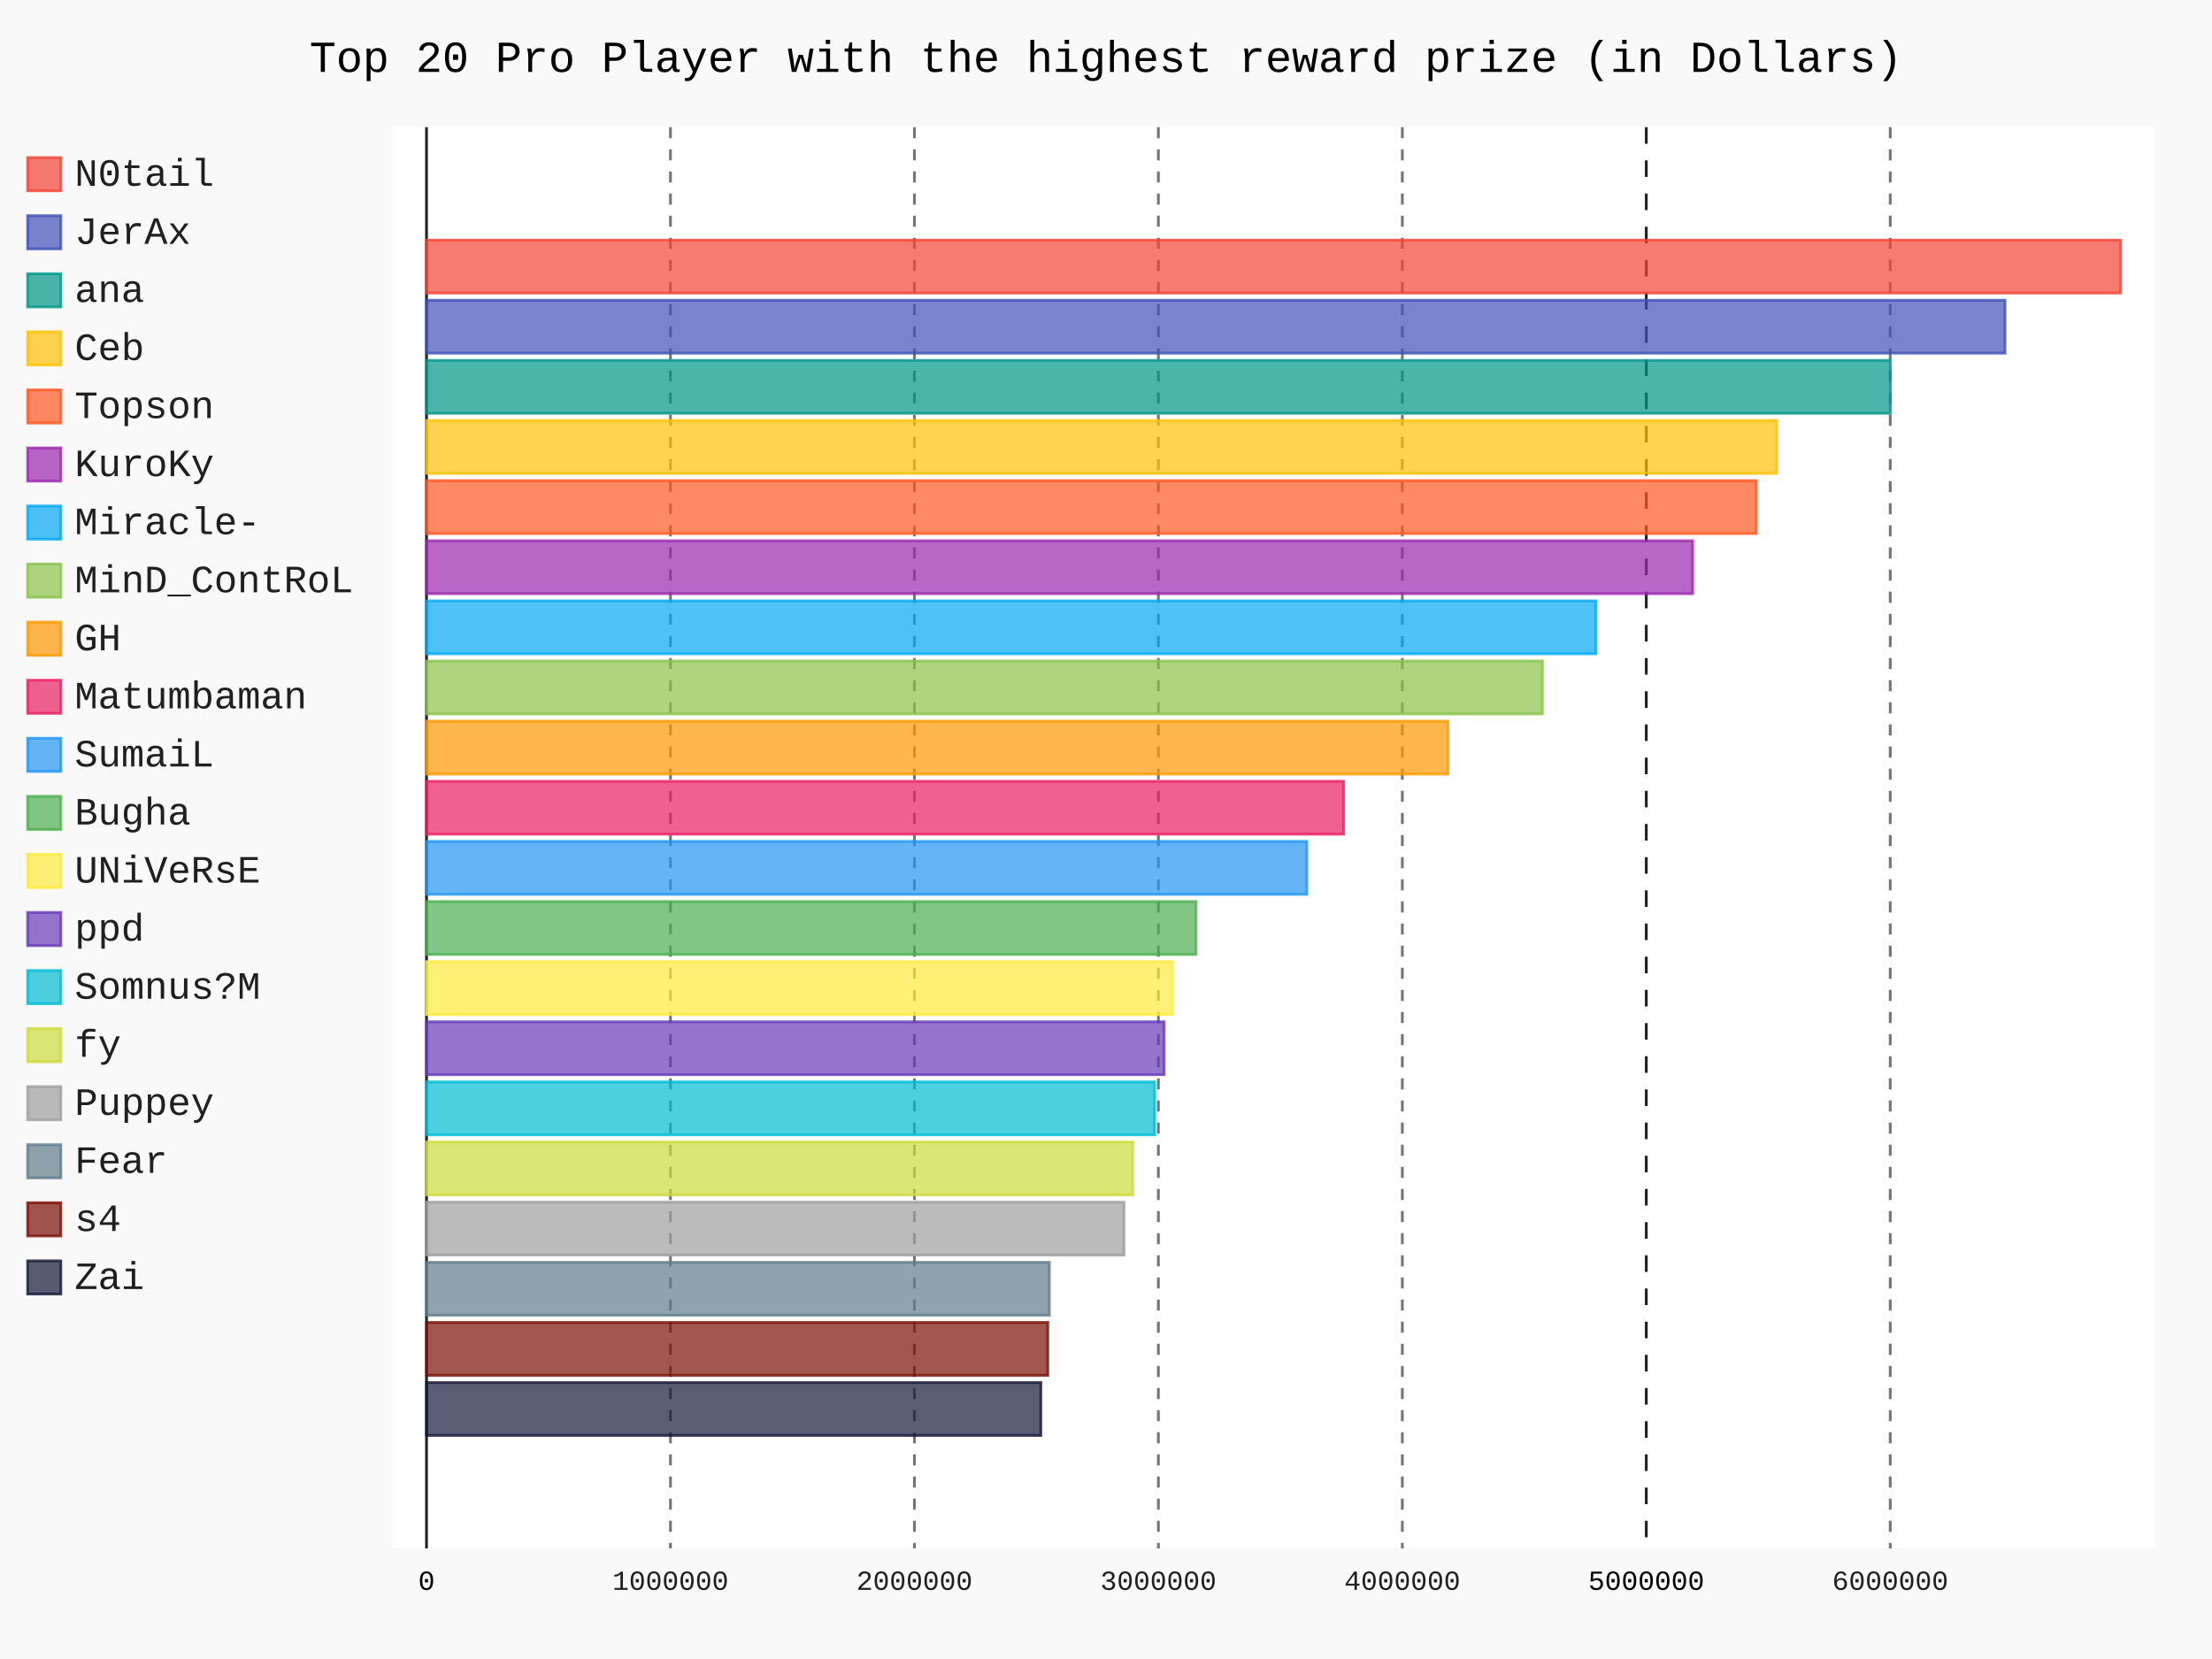
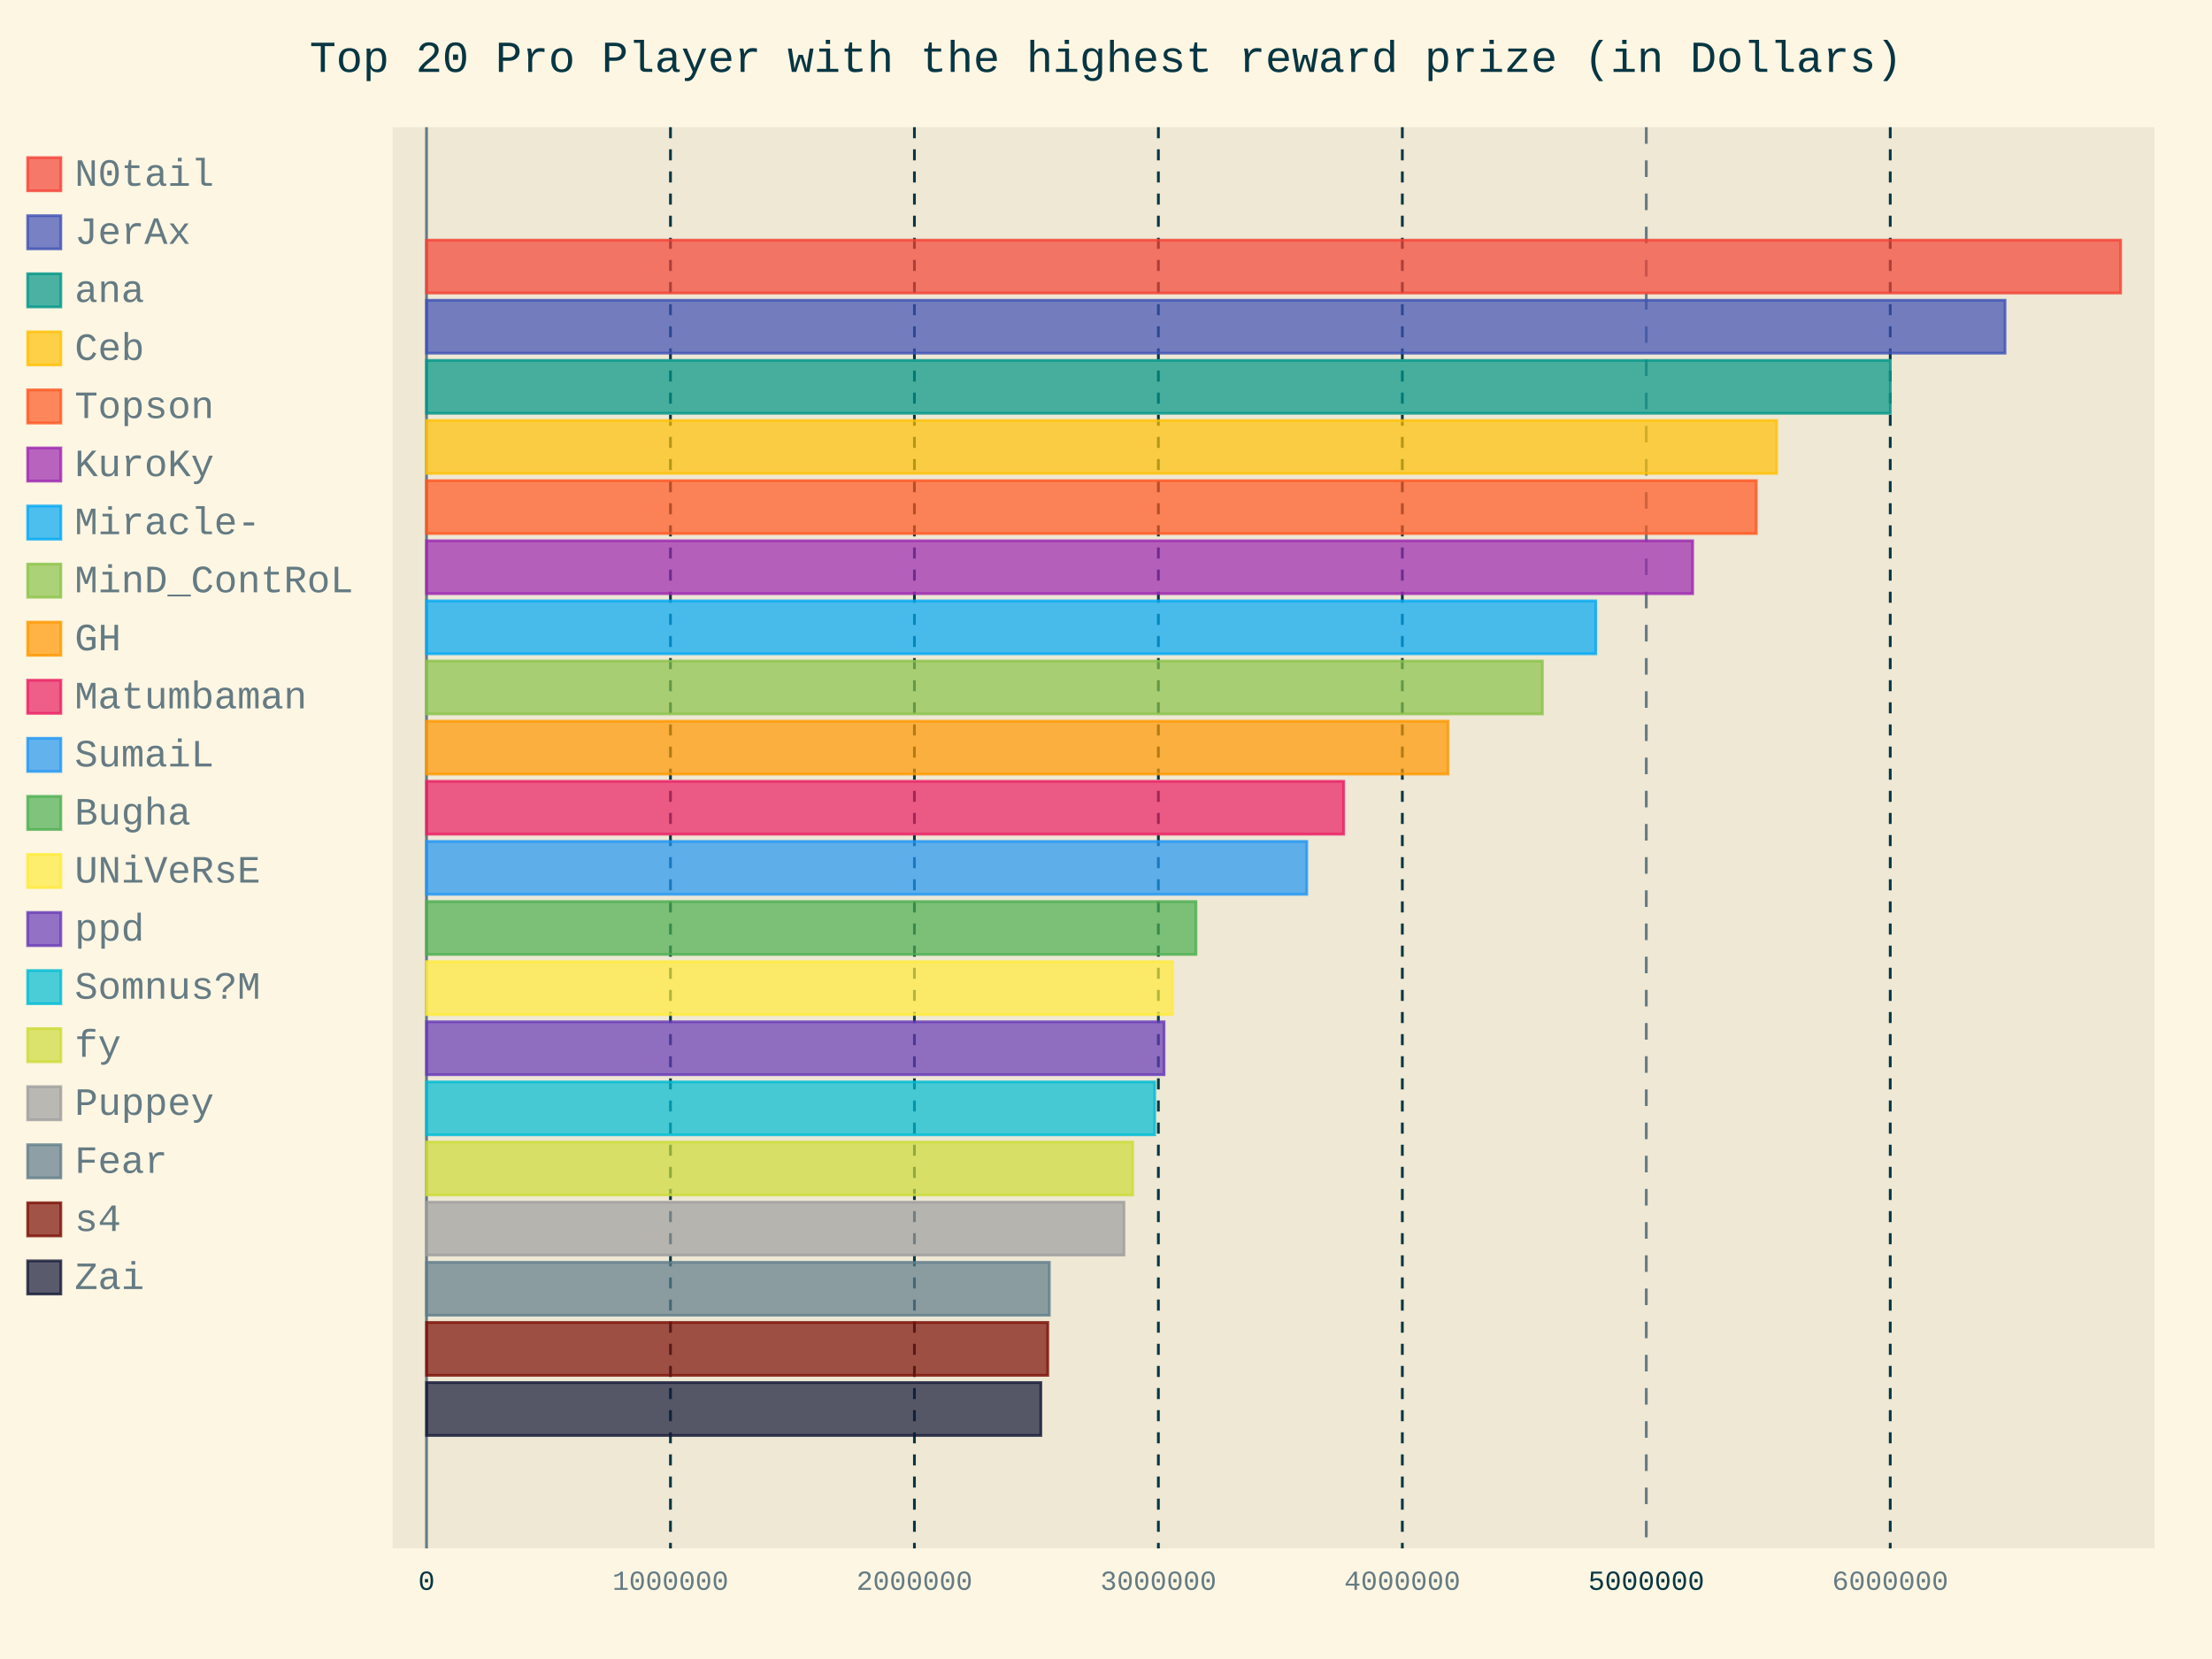
- <svg xmlns="http://www.w3.org/2000/svg" id="chart-30a29c9f-df41-4bf6-84a7-083ee7ec108e" class="pygal-chart" viewBox="0 0 800 600">
+ <svg xmlns="http://www.w3.org/2000/svg" id="chart-c8dd905a-3b43-4038-91e4-31825d1c0eb7" class="pygal-chart" viewBox="0 0 800 600">
  <defs>
-     <style type="text/css">#chart-30a29c9f-df41-4bf6-84a7-083ee7ec108e{-webkit-user-select:none;-webkit-font-smoothing:antialiased;font-family:Consolas,"Liberation Mono",Menlo,Courier,monospace}#chart-30a29c9f-df41-4bf6-84a7-083ee7ec108e .title{font-family:Consolas,"Liberation Mono",Menlo,Courier,monospace;font-size:16px}#chart-30a29c9f-df41-4bf6-84a7-083ee7ec108e .legends .legend text{font-family:Consolas,"Liberation Mono",Menlo,Courier,monospace;font-size:14px}#chart-30a29c9f-df41-4bf6-84a7-083ee7ec108e .axis text{font-family:Consolas,"Liberation Mono",Menlo,Courier,monospace;font-size:10px}#chart-30a29c9f-df41-4bf6-84a7-083ee7ec108e .axis text.major{font-family:Consolas,"Liberation Mono",Menlo,Courier,monospace;font-size:10px}#chart-30a29c9f-df41-4bf6-84a7-083ee7ec108e .text-overlay text.value{font-family:Consolas,"Liberation Mono",Menlo,Courier,monospace;font-size:16px}#chart-30a29c9f-df41-4bf6-84a7-083ee7ec108e .text-overlay text.label{font-family:Consolas,"Liberation Mono",Menlo,Courier,monospace;font-size:10px}#chart-30a29c9f-df41-4bf6-84a7-083ee7ec108e .tooltip{font-family:Consolas,"Liberation Mono",Menlo,Courier,monospace;font-size:14px}#chart-30a29c9f-df41-4bf6-84a7-083ee7ec108e text.no_data{font-family:Consolas,"Liberation Mono",Menlo,Courier,monospace;font-size:64px}
- #chart-30a29c9f-df41-4bf6-84a7-083ee7ec108e{background-color:rgba(249,249,249,1)}#chart-30a29c9f-df41-4bf6-84a7-083ee7ec108e path,#chart-30a29c9f-df41-4bf6-84a7-083ee7ec108e line,#chart-30a29c9f-df41-4bf6-84a7-083ee7ec108e rect,#chart-30a29c9f-df41-4bf6-84a7-083ee7ec108e circle{-webkit-transition:150ms;-moz-transition:150ms;transition:150ms}#chart-30a29c9f-df41-4bf6-84a7-083ee7ec108e .graph &gt; .background{fill:rgba(249,249,249,1)}#chart-30a29c9f-df41-4bf6-84a7-083ee7ec108e .plot &gt; .background{fill:rgba(255,255,255,1)}#chart-30a29c9f-df41-4bf6-84a7-083ee7ec108e .graph{fill:rgba(0,0,0,.87)}#chart-30a29c9f-df41-4bf6-84a7-083ee7ec108e text.no_data{fill:rgba(0,0,0,1)}#chart-30a29c9f-df41-4bf6-84a7-083ee7ec108e .title{fill:rgba(0,0,0,1)}#chart-30a29c9f-df41-4bf6-84a7-083ee7ec108e .legends .legend text{fill:rgba(0,0,0,.87)}#chart-30a29c9f-df41-4bf6-84a7-083ee7ec108e .legends .legend:hover text{fill:rgba(0,0,0,1)}#chart-30a29c9f-df41-4bf6-84a7-083ee7ec108e .axis .line{stroke:rgba(0,0,0,1)}#chart-30a29c9f-df41-4bf6-84a7-083ee7ec108e .axis .guide.line{stroke:rgba(0,0,0,.54)}#chart-30a29c9f-df41-4bf6-84a7-083ee7ec108e .axis .major.line{stroke:rgba(0,0,0,.87)}#chart-30a29c9f-df41-4bf6-84a7-083ee7ec108e .axis text.major{fill:rgba(0,0,0,1)}#chart-30a29c9f-df41-4bf6-84a7-083ee7ec108e .axis.y .guides:hover .guide.line,#chart-30a29c9f-df41-4bf6-84a7-083ee7ec108e .line-graph .axis.x .guides:hover .guide.line,#chart-30a29c9f-df41-4bf6-84a7-083ee7ec108e .stackedline-graph .axis.x .guides:hover .guide.line,#chart-30a29c9f-df41-4bf6-84a7-083ee7ec108e .xy-graph .axis.x .guides:hover .guide.line{stroke:rgba(0,0,0,1)}#chart-30a29c9f-df41-4bf6-84a7-083ee7ec108e .axis .guides:hover text{fill:rgba(0,0,0,1)}#chart-30a29c9f-df41-4bf6-84a7-083ee7ec108e .reactive{fill-opacity:.7;stroke-opacity:.8}#chart-30a29c9f-df41-4bf6-84a7-083ee7ec108e .ci{stroke:rgba(0,0,0,.87)}#chart-30a29c9f-df41-4bf6-84a7-083ee7ec108e .reactive.active,#chart-30a29c9f-df41-4bf6-84a7-083ee7ec108e .active .reactive{fill-opacity:.8;stroke-opacity:.9;stroke-width:4}#chart-30a29c9f-df41-4bf6-84a7-083ee7ec108e .ci .reactive.active{stroke-width:1.5}#chart-30a29c9f-df41-4bf6-84a7-083ee7ec108e .series text{fill:rgba(0,0,0,1)}#chart-30a29c9f-df41-4bf6-84a7-083ee7ec108e .tooltip rect{fill:rgba(255,255,255,1);stroke:rgba(0,0,0,1);-webkit-transition:opacity 150ms;-moz-transition:opacity 150ms;transition:opacity 150ms}#chart-30a29c9f-df41-4bf6-84a7-083ee7ec108e .tooltip .label{fill:rgba(0,0,0,.87)}#chart-30a29c9f-df41-4bf6-84a7-083ee7ec108e .tooltip .label{fill:rgba(0,0,0,.87)}#chart-30a29c9f-df41-4bf6-84a7-083ee7ec108e .tooltip .legend{font-size:.8em;fill:rgba(0,0,0,.54)}#chart-30a29c9f-df41-4bf6-84a7-083ee7ec108e .tooltip .x_label{font-size:.6em;fill:rgba(0,0,0,1)}#chart-30a29c9f-df41-4bf6-84a7-083ee7ec108e .tooltip .xlink{font-size:.5em;text-decoration:underline}#chart-30a29c9f-df41-4bf6-84a7-083ee7ec108e .tooltip .value{font-size:1.5em}#chart-30a29c9f-df41-4bf6-84a7-083ee7ec108e .bound{font-size:.5em}#chart-30a29c9f-df41-4bf6-84a7-083ee7ec108e .max-value{font-size:.75em;fill:rgba(0,0,0,.54)}#chart-30a29c9f-df41-4bf6-84a7-083ee7ec108e .map-element{fill:rgba(255,255,255,1);stroke:rgba(0,0,0,.54) !important}#chart-30a29c9f-df41-4bf6-84a7-083ee7ec108e .map-element .reactive{fill-opacity:inherit;stroke-opacity:inherit}#chart-30a29c9f-df41-4bf6-84a7-083ee7ec108e .color-0,#chart-30a29c9f-df41-4bf6-84a7-083ee7ec108e .color-0 a:visited{stroke:#f44336;fill:#f44336}#chart-30a29c9f-df41-4bf6-84a7-083ee7ec108e .color-1,#chart-30a29c9f-df41-4bf6-84a7-083ee7ec108e .color-1 a:visited{stroke:#3f51b5;fill:#3f51b5}#chart-30a29c9f-df41-4bf6-84a7-083ee7ec108e .color-2,#chart-30a29c9f-df41-4bf6-84a7-083ee7ec108e .color-2 a:visited{stroke:#009688;fill:#009688}#chart-30a29c9f-df41-4bf6-84a7-083ee7ec108e .color-3,#chart-30a29c9f-df41-4bf6-84a7-083ee7ec108e .color-3 a:visited{stroke:#ffc107;fill:#ffc107}#chart-30a29c9f-df41-4bf6-84a7-083ee7ec108e .color-4,#chart-30a29c9f-df41-4bf6-84a7-083ee7ec108e .color-4 a:visited{stroke:#ff5722;fill:#ff5722}#chart-30a29c9f-df41-4bf6-84a7-083ee7ec108e .color-5,#chart-30a29c9f-df41-4bf6-84a7-083ee7ec108e .color-5 a:visited{stroke:#9c27b0;fill:#9c27b0}#chart-30a29c9f-df41-4bf6-84a7-083ee7ec108e .color-6,#chart-30a29c9f-df41-4bf6-84a7-083ee7ec108e .color-6 a:visited{stroke:#03a9f4;fill:#03a9f4}#chart-30a29c9f-df41-4bf6-84a7-083ee7ec108e .color-7,#chart-30a29c9f-df41-4bf6-84a7-083ee7ec108e .color-7 a:visited{stroke:#8bc34a;fill:#8bc34a}#chart-30a29c9f-df41-4bf6-84a7-083ee7ec108e .color-8,#chart-30a29c9f-df41-4bf6-84a7-083ee7ec108e .color-8 a:visited{stroke:#ff9800;fill:#ff9800}#chart-30a29c9f-df41-4bf6-84a7-083ee7ec108e .color-9,#chart-30a29c9f-df41-4bf6-84a7-083ee7ec108e .color-9 a:visited{stroke:#e91e63;fill:#e91e63}#chart-30a29c9f-df41-4bf6-84a7-083ee7ec108e .color-10,#chart-30a29c9f-df41-4bf6-84a7-083ee7ec108e .color-10 a:visited{stroke:#2196f3;fill:#2196f3}#chart-30a29c9f-df41-4bf6-84a7-083ee7ec108e .color-11,#chart-30a29c9f-df41-4bf6-84a7-083ee7ec108e .color-11 a:visited{stroke:#4caf50;fill:#4caf50}#chart-30a29c9f-df41-4bf6-84a7-083ee7ec108e .color-12,#chart-30a29c9f-df41-4bf6-84a7-083ee7ec108e .color-12 a:visited{stroke:#ffeb3b;fill:#ffeb3b}#chart-30a29c9f-df41-4bf6-84a7-083ee7ec108e .color-13,#chart-30a29c9f-df41-4bf6-84a7-083ee7ec108e .color-13 a:visited{stroke:#673ab7;fill:#673ab7}#chart-30a29c9f-df41-4bf6-84a7-083ee7ec108e .color-14,#chart-30a29c9f-df41-4bf6-84a7-083ee7ec108e .color-14 a:visited{stroke:#00bcd4;fill:#00bcd4}#chart-30a29c9f-df41-4bf6-84a7-083ee7ec108e .color-15,#chart-30a29c9f-df41-4bf6-84a7-083ee7ec108e .color-15 a:visited{stroke:#cddc39;fill:#cddc39}#chart-30a29c9f-df41-4bf6-84a7-083ee7ec108e .color-16,#chart-30a29c9f-df41-4bf6-84a7-083ee7ec108e .color-16 a:visited{stroke:#9e9e9e;fill:#9e9e9e}#chart-30a29c9f-df41-4bf6-84a7-083ee7ec108e .color-17,#chart-30a29c9f-df41-4bf6-84a7-083ee7ec108e .color-17 a:visited{stroke:#607d8b;fill:#607d8b}#chart-30a29c9f-df41-4bf6-84a7-083ee7ec108e .color-18,#chart-30a29c9f-df41-4bf6-84a7-083ee7ec108e .color-18 a:visited{stroke:#7b0f07;fill:#7b0f07}#chart-30a29c9f-df41-4bf6-84a7-083ee7ec108e .color-19,#chart-30a29c9f-df41-4bf6-84a7-083ee7ec108e .color-19 a:visited{stroke:#141938;fill:#141938}#chart-30a29c9f-df41-4bf6-84a7-083ee7ec108e .text-overlay .color-0 text{fill:black}#chart-30a29c9f-df41-4bf6-84a7-083ee7ec108e .text-overlay .color-1 text{fill:black}#chart-30a29c9f-df41-4bf6-84a7-083ee7ec108e .text-overlay .color-2 text{fill:black}#chart-30a29c9f-df41-4bf6-84a7-083ee7ec108e .text-overlay .color-3 text{fill:black}#chart-30a29c9f-df41-4bf6-84a7-083ee7ec108e .text-overlay .color-4 text{fill:black}#chart-30a29c9f-df41-4bf6-84a7-083ee7ec108e .text-overlay .color-5 text{fill:black}#chart-30a29c9f-df41-4bf6-84a7-083ee7ec108e .text-overlay .color-6 text{fill:black}#chart-30a29c9f-df41-4bf6-84a7-083ee7ec108e .text-overlay .color-7 text{fill:black}#chart-30a29c9f-df41-4bf6-84a7-083ee7ec108e .text-overlay .color-8 text{fill:black}#chart-30a29c9f-df41-4bf6-84a7-083ee7ec108e .text-overlay .color-9 text{fill:black}#chart-30a29c9f-df41-4bf6-84a7-083ee7ec108e .text-overlay .color-10 text{fill:black}#chart-30a29c9f-df41-4bf6-84a7-083ee7ec108e .text-overlay .color-11 text{fill:black}#chart-30a29c9f-df41-4bf6-84a7-083ee7ec108e .text-overlay .color-12 text{fill:black}#chart-30a29c9f-df41-4bf6-84a7-083ee7ec108e .text-overlay .color-13 text{fill:black}#chart-30a29c9f-df41-4bf6-84a7-083ee7ec108e .text-overlay .color-14 text{fill:black}#chart-30a29c9f-df41-4bf6-84a7-083ee7ec108e .text-overlay .color-15 text{fill:black}#chart-30a29c9f-df41-4bf6-84a7-083ee7ec108e .text-overlay .color-16 text{fill:black}#chart-30a29c9f-df41-4bf6-84a7-083ee7ec108e .text-overlay .color-17 text{fill:black}#chart-30a29c9f-df41-4bf6-84a7-083ee7ec108e .text-overlay .color-18 text{fill:black}#chart-30a29c9f-df41-4bf6-84a7-083ee7ec108e .text-overlay .color-19 text{fill:white}
- #chart-30a29c9f-df41-4bf6-84a7-083ee7ec108e text.no_data{text-anchor:middle}#chart-30a29c9f-df41-4bf6-84a7-083ee7ec108e .guide.line{fill:none}#chart-30a29c9f-df41-4bf6-84a7-083ee7ec108e .centered{text-anchor:middle}#chart-30a29c9f-df41-4bf6-84a7-083ee7ec108e .title{text-anchor:middle}#chart-30a29c9f-df41-4bf6-84a7-083ee7ec108e .legends .legend text{fill-opacity:1}#chart-30a29c9f-df41-4bf6-84a7-083ee7ec108e .axis.x text{text-anchor:middle}#chart-30a29c9f-df41-4bf6-84a7-083ee7ec108e .axis.x:not(.web) text[transform]{text-anchor:start}#chart-30a29c9f-df41-4bf6-84a7-083ee7ec108e .axis.x:not(.web) text[transform].backwards{text-anchor:end}#chart-30a29c9f-df41-4bf6-84a7-083ee7ec108e .axis.y text{text-anchor:end}#chart-30a29c9f-df41-4bf6-84a7-083ee7ec108e .axis.y text[transform].backwards{text-anchor:start}#chart-30a29c9f-df41-4bf6-84a7-083ee7ec108e .axis.y2 text{text-anchor:start}#chart-30a29c9f-df41-4bf6-84a7-083ee7ec108e .axis.y2 text[transform].backwards{text-anchor:end}#chart-30a29c9f-df41-4bf6-84a7-083ee7ec108e .axis .guide.line{stroke-dasharray:4,4}#chart-30a29c9f-df41-4bf6-84a7-083ee7ec108e .axis .major.guide.line{stroke-dasharray:6,6}#chart-30a29c9f-df41-4bf6-84a7-083ee7ec108e .horizontal .axis.y .guide.line,#chart-30a29c9f-df41-4bf6-84a7-083ee7ec108e .horizontal .axis.y2 .guide.line,#chart-30a29c9f-df41-4bf6-84a7-083ee7ec108e .vertical .axis.x .guide.line{opacity:0}#chart-30a29c9f-df41-4bf6-84a7-083ee7ec108e .horizontal .axis.always_show .guide.line,#chart-30a29c9f-df41-4bf6-84a7-083ee7ec108e .vertical .axis.always_show .guide.line{opacity:1 !important}#chart-30a29c9f-df41-4bf6-84a7-083ee7ec108e .axis.y .guides:hover .guide.line,#chart-30a29c9f-df41-4bf6-84a7-083ee7ec108e .axis.y2 .guides:hover .guide.line,#chart-30a29c9f-df41-4bf6-84a7-083ee7ec108e .axis.x .guides:hover .guide.line{opacity:1}#chart-30a29c9f-df41-4bf6-84a7-083ee7ec108e .axis .guides:hover text{opacity:1}#chart-30a29c9f-df41-4bf6-84a7-083ee7ec108e .nofill{fill:none}#chart-30a29c9f-df41-4bf6-84a7-083ee7ec108e .subtle-fill{fill-opacity:.2}#chart-30a29c9f-df41-4bf6-84a7-083ee7ec108e .dot{stroke-width:1px;fill-opacity:1}#chart-30a29c9f-df41-4bf6-84a7-083ee7ec108e .dot.active{stroke-width:5px}#chart-30a29c9f-df41-4bf6-84a7-083ee7ec108e .dot.negative{fill:transparent}#chart-30a29c9f-df41-4bf6-84a7-083ee7ec108e text,#chart-30a29c9f-df41-4bf6-84a7-083ee7ec108e tspan{stroke:none !important}#chart-30a29c9f-df41-4bf6-84a7-083ee7ec108e .series text.active{opacity:1}#chart-30a29c9f-df41-4bf6-84a7-083ee7ec108e .tooltip rect{fill-opacity:.95;stroke-width:.5}#chart-30a29c9f-df41-4bf6-84a7-083ee7ec108e .tooltip text{fill-opacity:1}#chart-30a29c9f-df41-4bf6-84a7-083ee7ec108e .showable{visibility:hidden}#chart-30a29c9f-df41-4bf6-84a7-083ee7ec108e .showable.shown{visibility:visible}#chart-30a29c9f-df41-4bf6-84a7-083ee7ec108e .gauge-background{fill:rgba(229,229,229,1);stroke:none}#chart-30a29c9f-df41-4bf6-84a7-083ee7ec108e .bg-lines{stroke:rgba(249,249,249,1);stroke-width:2px}</style>
+     <style type="text/css">#chart-c8dd905a-3b43-4038-91e4-31825d1c0eb7{-webkit-user-select:none;-webkit-font-smoothing:antialiased;font-family:Consolas,"Liberation Mono",Menlo,Courier,monospace}#chart-c8dd905a-3b43-4038-91e4-31825d1c0eb7 .title{font-family:Consolas,"Liberation Mono",Menlo,Courier,monospace;font-size:16px}#chart-c8dd905a-3b43-4038-91e4-31825d1c0eb7 .legends .legend text{font-family:Consolas,"Liberation Mono",Menlo,Courier,monospace;font-size:14px}#chart-c8dd905a-3b43-4038-91e4-31825d1c0eb7 .axis text{font-family:Consolas,"Liberation Mono",Menlo,Courier,monospace;font-size:10px}#chart-c8dd905a-3b43-4038-91e4-31825d1c0eb7 .axis text.major{font-family:Consolas,"Liberation Mono",Menlo,Courier,monospace;font-size:10px}#chart-c8dd905a-3b43-4038-91e4-31825d1c0eb7 .text-overlay text.value{font-family:Consolas,"Liberation Mono",Menlo,Courier,monospace;font-size:16px}#chart-c8dd905a-3b43-4038-91e4-31825d1c0eb7 .text-overlay text.label{font-family:Consolas,"Liberation Mono",Menlo,Courier,monospace;font-size:10px}#chart-c8dd905a-3b43-4038-91e4-31825d1c0eb7 .tooltip{font-family:Consolas,"Liberation Mono",Menlo,Courier,monospace;font-size:14px}#chart-c8dd905a-3b43-4038-91e4-31825d1c0eb7 text.no_data{font-family:Consolas,"Liberation Mono",Menlo,Courier,monospace;font-size:64px}
+ #chart-c8dd905a-3b43-4038-91e4-31825d1c0eb7{background-color:#fdf6e3}#chart-c8dd905a-3b43-4038-91e4-31825d1c0eb7 path,#chart-c8dd905a-3b43-4038-91e4-31825d1c0eb7 line,#chart-c8dd905a-3b43-4038-91e4-31825d1c0eb7 rect,#chart-c8dd905a-3b43-4038-91e4-31825d1c0eb7 circle{-webkit-transition:150ms;-moz-transition:150ms;transition:150ms}#chart-c8dd905a-3b43-4038-91e4-31825d1c0eb7 .graph &gt; .background{fill:#fdf6e3}#chart-c8dd905a-3b43-4038-91e4-31825d1c0eb7 .plot &gt; .background{fill:#eee8d5}#chart-c8dd905a-3b43-4038-91e4-31825d1c0eb7 .graph{fill:#657b83}#chart-c8dd905a-3b43-4038-91e4-31825d1c0eb7 text.no_data{fill:#073642}#chart-c8dd905a-3b43-4038-91e4-31825d1c0eb7 .title{fill:#073642}#chart-c8dd905a-3b43-4038-91e4-31825d1c0eb7 .legends .legend text{fill:#657b83}#chart-c8dd905a-3b43-4038-91e4-31825d1c0eb7 .legends .legend:hover text{fill:#073642}#chart-c8dd905a-3b43-4038-91e4-31825d1c0eb7 .axis .line{stroke:#073642}#chart-c8dd905a-3b43-4038-91e4-31825d1c0eb7 .axis .guide.line{stroke:#073642}#chart-c8dd905a-3b43-4038-91e4-31825d1c0eb7 .axis .major.line{stroke:#657b83}#chart-c8dd905a-3b43-4038-91e4-31825d1c0eb7 .axis text.major{fill:#073642}#chart-c8dd905a-3b43-4038-91e4-31825d1c0eb7 .axis.y .guides:hover .guide.line,#chart-c8dd905a-3b43-4038-91e4-31825d1c0eb7 .line-graph .axis.x .guides:hover .guide.line,#chart-c8dd905a-3b43-4038-91e4-31825d1c0eb7 .stackedline-graph .axis.x .guides:hover .guide.line,#chart-c8dd905a-3b43-4038-91e4-31825d1c0eb7 .xy-graph .axis.x .guides:hover .guide.line{stroke:#073642}#chart-c8dd905a-3b43-4038-91e4-31825d1c0eb7 .axis .guides:hover text{fill:#073642}#chart-c8dd905a-3b43-4038-91e4-31825d1c0eb7 .reactive{fill-opacity:.7;stroke-opacity:.8}#chart-c8dd905a-3b43-4038-91e4-31825d1c0eb7 .ci{stroke:#657b83}#chart-c8dd905a-3b43-4038-91e4-31825d1c0eb7 .reactive.active,#chart-c8dd905a-3b43-4038-91e4-31825d1c0eb7 .active .reactive{fill-opacity:.8;stroke-opacity:.9;stroke-width:4}#chart-c8dd905a-3b43-4038-91e4-31825d1c0eb7 .ci .reactive.active{stroke-width:1.5}#chart-c8dd905a-3b43-4038-91e4-31825d1c0eb7 .series text{fill:#073642}#chart-c8dd905a-3b43-4038-91e4-31825d1c0eb7 .tooltip rect{fill:#eee8d5;stroke:#073642;-webkit-transition:opacity 150ms;-moz-transition:opacity 150ms;transition:opacity 150ms}#chart-c8dd905a-3b43-4038-91e4-31825d1c0eb7 .tooltip .label{fill:#657b83}#chart-c8dd905a-3b43-4038-91e4-31825d1c0eb7 .tooltip .label{fill:#657b83}#chart-c8dd905a-3b43-4038-91e4-31825d1c0eb7 .tooltip .legend{font-size:.8em;fill:#073642}#chart-c8dd905a-3b43-4038-91e4-31825d1c0eb7 .tooltip .x_label{font-size:.6em;fill:#073642}#chart-c8dd905a-3b43-4038-91e4-31825d1c0eb7 .tooltip .xlink{font-size:.5em;text-decoration:underline}#chart-c8dd905a-3b43-4038-91e4-31825d1c0eb7 .tooltip .value{font-size:1.5em}#chart-c8dd905a-3b43-4038-91e4-31825d1c0eb7 .bound{font-size:.5em}#chart-c8dd905a-3b43-4038-91e4-31825d1c0eb7 .max-value{font-size:.75em;fill:#073642}#chart-c8dd905a-3b43-4038-91e4-31825d1c0eb7 .map-element{fill:#eee8d5;stroke:#073642 !important}#chart-c8dd905a-3b43-4038-91e4-31825d1c0eb7 .map-element .reactive{fill-opacity:inherit;stroke-opacity:inherit}#chart-c8dd905a-3b43-4038-91e4-31825d1c0eb7 .color-0,#chart-c8dd905a-3b43-4038-91e4-31825d1c0eb7 .color-0 a:visited{stroke:#f44336;fill:#f44336}#chart-c8dd905a-3b43-4038-91e4-31825d1c0eb7 .color-1,#chart-c8dd905a-3b43-4038-91e4-31825d1c0eb7 .color-1 a:visited{stroke:#3f51b5;fill:#3f51b5}#chart-c8dd905a-3b43-4038-91e4-31825d1c0eb7 .color-2,#chart-c8dd905a-3b43-4038-91e4-31825d1c0eb7 .color-2 a:visited{stroke:#009688;fill:#009688}#chart-c8dd905a-3b43-4038-91e4-31825d1c0eb7 .color-3,#chart-c8dd905a-3b43-4038-91e4-31825d1c0eb7 .color-3 a:visited{stroke:#ffc107;fill:#ffc107}#chart-c8dd905a-3b43-4038-91e4-31825d1c0eb7 .color-4,#chart-c8dd905a-3b43-4038-91e4-31825d1c0eb7 .color-4 a:visited{stroke:#ff5722;fill:#ff5722}#chart-c8dd905a-3b43-4038-91e4-31825d1c0eb7 .color-5,#chart-c8dd905a-3b43-4038-91e4-31825d1c0eb7 .color-5 a:visited{stroke:#9c27b0;fill:#9c27b0}#chart-c8dd905a-3b43-4038-91e4-31825d1c0eb7 .color-6,#chart-c8dd905a-3b43-4038-91e4-31825d1c0eb7 .color-6 a:visited{stroke:#03a9f4;fill:#03a9f4}#chart-c8dd905a-3b43-4038-91e4-31825d1c0eb7 .color-7,#chart-c8dd905a-3b43-4038-91e4-31825d1c0eb7 .color-7 a:visited{stroke:#8bc34a;fill:#8bc34a}#chart-c8dd905a-3b43-4038-91e4-31825d1c0eb7 .color-8,#chart-c8dd905a-3b43-4038-91e4-31825d1c0eb7 .color-8 a:visited{stroke:#ff9800;fill:#ff9800}#chart-c8dd905a-3b43-4038-91e4-31825d1c0eb7 .color-9,#chart-c8dd905a-3b43-4038-91e4-31825d1c0eb7 .color-9 a:visited{stroke:#e91e63;fill:#e91e63}#chart-c8dd905a-3b43-4038-91e4-31825d1c0eb7 .color-10,#chart-c8dd905a-3b43-4038-91e4-31825d1c0eb7 .color-10 a:visited{stroke:#2196f3;fill:#2196f3}#chart-c8dd905a-3b43-4038-91e4-31825d1c0eb7 .color-11,#chart-c8dd905a-3b43-4038-91e4-31825d1c0eb7 .color-11 a:visited{stroke:#4caf50;fill:#4caf50}#chart-c8dd905a-3b43-4038-91e4-31825d1c0eb7 .color-12,#chart-c8dd905a-3b43-4038-91e4-31825d1c0eb7 .color-12 a:visited{stroke:#ffeb3b;fill:#ffeb3b}#chart-c8dd905a-3b43-4038-91e4-31825d1c0eb7 .color-13,#chart-c8dd905a-3b43-4038-91e4-31825d1c0eb7 .color-13 a:visited{stroke:#673ab7;fill:#673ab7}#chart-c8dd905a-3b43-4038-91e4-31825d1c0eb7 .color-14,#chart-c8dd905a-3b43-4038-91e4-31825d1c0eb7 .color-14 a:visited{stroke:#00bcd4;fill:#00bcd4}#chart-c8dd905a-3b43-4038-91e4-31825d1c0eb7 .color-15,#chart-c8dd905a-3b43-4038-91e4-31825d1c0eb7 .color-15 a:visited{stroke:#cddc39;fill:#cddc39}#chart-c8dd905a-3b43-4038-91e4-31825d1c0eb7 .color-16,#chart-c8dd905a-3b43-4038-91e4-31825d1c0eb7 .color-16 a:visited{stroke:#9e9e9e;fill:#9e9e9e}#chart-c8dd905a-3b43-4038-91e4-31825d1c0eb7 .color-17,#chart-c8dd905a-3b43-4038-91e4-31825d1c0eb7 .color-17 a:visited{stroke:#607d8b;fill:#607d8b}#chart-c8dd905a-3b43-4038-91e4-31825d1c0eb7 .color-18,#chart-c8dd905a-3b43-4038-91e4-31825d1c0eb7 .color-18 a:visited{stroke:#7b0f07;fill:#7b0f07}#chart-c8dd905a-3b43-4038-91e4-31825d1c0eb7 .color-19,#chart-c8dd905a-3b43-4038-91e4-31825d1c0eb7 .color-19 a:visited{stroke:#141938;fill:#141938}#chart-c8dd905a-3b43-4038-91e4-31825d1c0eb7 .text-overlay .color-0 text{fill:black}#chart-c8dd905a-3b43-4038-91e4-31825d1c0eb7 .text-overlay .color-1 text{fill:black}#chart-c8dd905a-3b43-4038-91e4-31825d1c0eb7 .text-overlay .color-2 text{fill:black}#chart-c8dd905a-3b43-4038-91e4-31825d1c0eb7 .text-overlay .color-3 text{fill:black}#chart-c8dd905a-3b43-4038-91e4-31825d1c0eb7 .text-overlay .color-4 text{fill:black}#chart-c8dd905a-3b43-4038-91e4-31825d1c0eb7 .text-overlay .color-5 text{fill:black}#chart-c8dd905a-3b43-4038-91e4-31825d1c0eb7 .text-overlay .color-6 text{fill:black}#chart-c8dd905a-3b43-4038-91e4-31825d1c0eb7 .text-overlay .color-7 text{fill:black}#chart-c8dd905a-3b43-4038-91e4-31825d1c0eb7 .text-overlay .color-8 text{fill:black}#chart-c8dd905a-3b43-4038-91e4-31825d1c0eb7 .text-overlay .color-9 text{fill:black}#chart-c8dd905a-3b43-4038-91e4-31825d1c0eb7 .text-overlay .color-10 text{fill:black}#chart-c8dd905a-3b43-4038-91e4-31825d1c0eb7 .text-overlay .color-11 text{fill:black}#chart-c8dd905a-3b43-4038-91e4-31825d1c0eb7 .text-overlay .color-12 text{fill:black}#chart-c8dd905a-3b43-4038-91e4-31825d1c0eb7 .text-overlay .color-13 text{fill:black}#chart-c8dd905a-3b43-4038-91e4-31825d1c0eb7 .text-overlay .color-14 text{fill:black}#chart-c8dd905a-3b43-4038-91e4-31825d1c0eb7 .text-overlay .color-15 text{fill:black}#chart-c8dd905a-3b43-4038-91e4-31825d1c0eb7 .text-overlay .color-16 text{fill:black}#chart-c8dd905a-3b43-4038-91e4-31825d1c0eb7 .text-overlay .color-17 text{fill:black}#chart-c8dd905a-3b43-4038-91e4-31825d1c0eb7 .text-overlay .color-18 text{fill:black}#chart-c8dd905a-3b43-4038-91e4-31825d1c0eb7 .text-overlay .color-19 text{fill:white}
+ #chart-c8dd905a-3b43-4038-91e4-31825d1c0eb7 text.no_data{text-anchor:middle}#chart-c8dd905a-3b43-4038-91e4-31825d1c0eb7 .guide.line{fill:none}#chart-c8dd905a-3b43-4038-91e4-31825d1c0eb7 .centered{text-anchor:middle}#chart-c8dd905a-3b43-4038-91e4-31825d1c0eb7 .title{text-anchor:middle}#chart-c8dd905a-3b43-4038-91e4-31825d1c0eb7 .legends .legend text{fill-opacity:1}#chart-c8dd905a-3b43-4038-91e4-31825d1c0eb7 .axis.x text{text-anchor:middle}#chart-c8dd905a-3b43-4038-91e4-31825d1c0eb7 .axis.x:not(.web) text[transform]{text-anchor:start}#chart-c8dd905a-3b43-4038-91e4-31825d1c0eb7 .axis.x:not(.web) text[transform].backwards{text-anchor:end}#chart-c8dd905a-3b43-4038-91e4-31825d1c0eb7 .axis.y text{text-anchor:end}#chart-c8dd905a-3b43-4038-91e4-31825d1c0eb7 .axis.y text[transform].backwards{text-anchor:start}#chart-c8dd905a-3b43-4038-91e4-31825d1c0eb7 .axis.y2 text{text-anchor:start}#chart-c8dd905a-3b43-4038-91e4-31825d1c0eb7 .axis.y2 text[transform].backwards{text-anchor:end}#chart-c8dd905a-3b43-4038-91e4-31825d1c0eb7 .axis .guide.line{stroke-dasharray:4,4}#chart-c8dd905a-3b43-4038-91e4-31825d1c0eb7 .axis .major.guide.line{stroke-dasharray:6,6}#chart-c8dd905a-3b43-4038-91e4-31825d1c0eb7 .horizontal .axis.y .guide.line,#chart-c8dd905a-3b43-4038-91e4-31825d1c0eb7 .horizontal .axis.y2 .guide.line,#chart-c8dd905a-3b43-4038-91e4-31825d1c0eb7 .vertical .axis.x .guide.line{opacity:0}#chart-c8dd905a-3b43-4038-91e4-31825d1c0eb7 .horizontal .axis.always_show .guide.line,#chart-c8dd905a-3b43-4038-91e4-31825d1c0eb7 .vertical .axis.always_show .guide.line{opacity:1 !important}#chart-c8dd905a-3b43-4038-91e4-31825d1c0eb7 .axis.y .guides:hover .guide.line,#chart-c8dd905a-3b43-4038-91e4-31825d1c0eb7 .axis.y2 .guides:hover .guide.line,#chart-c8dd905a-3b43-4038-91e4-31825d1c0eb7 .axis.x .guides:hover .guide.line{opacity:1}#chart-c8dd905a-3b43-4038-91e4-31825d1c0eb7 .axis .guides:hover text{opacity:1}#chart-c8dd905a-3b43-4038-91e4-31825d1c0eb7 .nofill{fill:none}#chart-c8dd905a-3b43-4038-91e4-31825d1c0eb7 .subtle-fill{fill-opacity:.2}#chart-c8dd905a-3b43-4038-91e4-31825d1c0eb7 .dot{stroke-width:1px;fill-opacity:1}#chart-c8dd905a-3b43-4038-91e4-31825d1c0eb7 .dot.active{stroke-width:5px}#chart-c8dd905a-3b43-4038-91e4-31825d1c0eb7 .dot.negative{fill:transparent}#chart-c8dd905a-3b43-4038-91e4-31825d1c0eb7 text,#chart-c8dd905a-3b43-4038-91e4-31825d1c0eb7 tspan{stroke:none !important}#chart-c8dd905a-3b43-4038-91e4-31825d1c0eb7 .series text.active{opacity:1}#chart-c8dd905a-3b43-4038-91e4-31825d1c0eb7 .tooltip rect{fill-opacity:.95;stroke-width:.5}#chart-c8dd905a-3b43-4038-91e4-31825d1c0eb7 .tooltip text{fill-opacity:1}#chart-c8dd905a-3b43-4038-91e4-31825d1c0eb7 .showable{visibility:hidden}#chart-c8dd905a-3b43-4038-91e4-31825d1c0eb7 .showable.shown{visibility:visible}#chart-c8dd905a-3b43-4038-91e4-31825d1c0eb7 .gauge-background{fill:rgba(229,229,229,1);stroke:none}#chart-c8dd905a-3b43-4038-91e4-31825d1c0eb7 .bg-lines{stroke:#fdf6e3;stroke-width:2px}</style>
  </defs>
  <g class="graph horizontalbar-graph horizontal">
    <rect x="0" y="0" width="800" height="600" class="background" />
    <g transform="translate(142, 46)" class="plot">
      <rect x="0" y="0" width="637.2" height="514" class="background" />
      <g class="axis x always_show">
        <g class="guides">
          <path d="M12.254 0 v514" class="axis major line" />
          <text x="12.254" y="529.0" class="major">0</text>
        </g>
        <g class="guides">
          <path d="M100.483 0 v514" class="guide line" />
          <text x="100.483" y="529.0" class="">1000000</text>
        </g>
        <g class="guides">
          <path d="M188.712 0 v514" class="guide line" />
          <text x="188.712" y="529.0" class="">2000000</text>
        </g>
        <g class="guides">
          <path d="M276.942 0 v514" class="guide line" />
          <text x="276.942" y="529.0" class="">3000000</text>
        </g>
        <g class="guides">
          <path d="M365.171 0 v514" class="guide line" />
          <text x="365.171" y="529.0" class="">4000000</text>
        </g>
        <g class="guides">
          <path d="M453.4 0 v514" class="major guide line" />
          <text x="453.4" y="529.0" class="major">5000000</text>
        </g>
        <g class="guides">
          <path d="M541.629 0 v514" class="guide line" />
          <text x="541.629" y="529.0" class="">6000000</text>
        </g>
      </g>
      <g class="series serie-19 color-19">
        <g class="bars">
          <g class="bar">
            <rect x="12.254" y="454.02" rx="0" ry="0" width="222.181" height="19.137" class="rect reactive tooltip-trigger" />
          </g>
        </g>
      </g>
      <g class="series serie-18 color-18">
        <g class="bars">
          <g class="bar">
            <rect x="12.254" y="432.274" rx="0" ry="0" width="224.692" height="19.137" class="rect reactive tooltip-trigger" />
          </g>
        </g>
      </g>
      <g class="series serie-17 color-17">
        <g class="bars">
          <g class="bar">
            <rect x="12.254" y="410.528" rx="0" ry="0" width="225.25" height="19.137" class="rect reactive tooltip-trigger" />
          </g>
        </g>
      </g>
      <g class="series serie-16 color-16">
        <g class="bars">
          <g class="bar">
            <rect x="12.254" y="388.782" rx="0" ry="0" width="252.254" height="19.137" class="rect reactive tooltip-trigger" />
          </g>
        </g>
      </g>
      <g class="series serie-15 color-15">
        <g class="bars">
          <g class="bar">
            <rect x="12.254" y="367.036" rx="0" ry="0" width="255.396" height="19.137" class="rect reactive tooltip-trigger" />
          </g>
        </g>
      </g>
      <g class="series serie-14 color-14">
        <g class="bars">
          <g class="bar">
            <rect x="12.254" y="345.289" rx="0" ry="0" width="263.363" height="19.137" class="rect reactive tooltip-trigger" />
          </g>
        </g>
      </g>
      <g class="series serie-13 color-13">
        <g class="bars">
          <g class="bar">
            <rect x="12.254" y="323.543" rx="0" ry="0" width="266.746" height="19.137" class="rect reactive tooltip-trigger" />
          </g>
        </g>
      </g>
      <g class="series serie-12 color-12">
        <g class="bars">
          <g class="bar">
            <rect x="12.254" y="301.797" rx="0" ry="0" width="269.738" height="19.137" class="rect reactive tooltip-trigger" />
          </g>
        </g>
      </g>
      <g class="series serie-11 color-11">
        <g class="bars">
          <g class="bar">
            <rect x="12.254" y="280.051" rx="0" ry="0" width="278.28" height="19.137" class="rect reactive tooltip-trigger" />
          </g>
        </g>
      </g>
      <g class="series serie-10 color-10">
        <g class="bars">
          <g class="bar">
            <rect x="12.254" y="258.305" rx="0" ry="0" width="318.359" height="19.137" class="rect reactive tooltip-trigger" />
          </g>
        </g>
      </g>
      <g class="series serie-9 color-9">
        <g class="bars">
          <g class="bar">
            <rect x="12.254" y="236.559" rx="0" ry="0" width="331.686" height="19.137" class="rect reactive tooltip-trigger" />
          </g>
        </g>
      </g>
      <g class="series serie-8 color-8">
        <g class="bars">
          <g class="bar">
            <rect x="12.254" y="214.812" rx="0" ry="0" width="369.42" height="19.137" class="rect reactive tooltip-trigger" />
          </g>
        </g>
      </g>
      <g class="series serie-7 color-7">
        <g class="bars">
          <g class="bar">
            <rect x="12.254" y="193.066" rx="0" ry="0" width="403.571" height="19.137" class="rect reactive tooltip-trigger" />
          </g>
        </g>
      </g>
      <g class="series serie-6 color-6">
        <g class="bars">
          <g class="bar">
            <rect x="12.254" y="171.32" rx="0" ry="0" width="422.887" height="19.137" class="rect reactive tooltip-trigger" />
          </g>
        </g>
      </g>
      <g class="series serie-5 color-5">
        <g class="bars">
          <g class="bar">
            <rect x="12.254" y="149.574" rx="0" ry="0" width="457.919" height="19.137" class="rect reactive tooltip-trigger" />
          </g>
        </g>
      </g>
      <g class="series serie-4 color-4">
        <g class="bars">
          <g class="bar">
            <rect x="12.254" y="127.828" rx="0" ry="0" width="480.929" height="19.137" class="rect reactive tooltip-trigger" />
          </g>
        </g>
      </g>
      <g class="series serie-3 color-3">
        <g class="bars">
          <g class="bar">
            <rect x="12.254" y="106.082" rx="0" ry="0" width="488.287" height="19.137" class="rect reactive tooltip-trigger" />
          </g>
        </g>
      </g>
      <g class="series serie-2 color-2">
        <g class="bars">
          <g class="bar">
            <rect x="12.254" y="84.336" rx="0" ry="0" width="529.412" height="19.137" class="rect reactive tooltip-trigger" />
          </g>
        </g>
      </g>
      <g class="series serie-1 color-1">
        <g class="bars">
          <g class="bar">
            <rect x="12.254" y="62.589" rx="0" ry="0" width="570.892" height="19.137" class="rect reactive tooltip-trigger" />
          </g>
        </g>
      </g>
      <g class="series serie-0 color-0">
        <g class="bars">
          <g class="bar">
            <rect x="12.254" y="40.843" rx="0" ry="0" width="612.692" height="19.137" class="rect reactive tooltip-trigger" />
          </g>
        </g>
      </g>
    </g>
    <g class="titles">
      <text x="400.0" y="26" class="title plot_title">Top 20 Pro Player with the highest reward prize (in Dollars)</text>
    </g>
    <g transform="translate(142, 46)" class="plot overlay">
      <g class="series serie-19 color-19" />
      <g class="series serie-18 color-18" />
      <g class="series serie-17 color-17" />
      <g class="series serie-16 color-16" />
      <g class="series serie-15 color-15" />
      <g class="series serie-14 color-14" />
      <g class="series serie-13 color-13" />
      <g class="series serie-12 color-12" />
      <g class="series serie-11 color-11" />
      <g class="series serie-10 color-10" />
      <g class="series serie-9 color-9" />
      <g class="series serie-8 color-8" />
      <g class="series serie-7 color-7" />
      <g class="series serie-6 color-6" />
      <g class="series serie-5 color-5" />
      <g class="series serie-4 color-4" />
      <g class="series serie-3 color-3" />
      <g class="series serie-2 color-2" />
      <g class="series serie-1 color-1" />
      <g class="series serie-0 color-0" />
    </g>
    <g transform="translate(142, 46)" class="plot text-overlay">
      <g class="series serie-19 color-19" />
      <g class="series serie-18 color-18" />
      <g class="series serie-17 color-17" />
      <g class="series serie-16 color-16" />
      <g class="series serie-15 color-15" />
      <g class="series serie-14 color-14" />
      <g class="series serie-13 color-13" />
      <g class="series serie-12 color-12" />
      <g class="series serie-11 color-11" />
      <g class="series serie-10 color-10" />
      <g class="series serie-9 color-9" />
      <g class="series serie-8 color-8" />
      <g class="series serie-7 color-7" />
      <g class="series serie-6 color-6" />
      <g class="series serie-5 color-5" />
      <g class="series serie-4 color-4" />
      <g class="series serie-3 color-3" />
      <g class="series serie-2 color-2" />
      <g class="series serie-1 color-1" />
      <g class="series serie-0 color-0" />
    </g>
    <g transform="translate(142, 46)" class="plot tooltip-overlay">
      <g transform="translate(0 0)" style="opacity: 0" class="tooltip">
        <rect rx="0" ry="0" width="0" height="0" class="tooltip-box" />
        <g class="text" />
      </g>
    </g>
    <g transform="translate(10, 56)" class="legends">
      <g id="activate-serie-0" class="legend reactive activate-serie">
        <rect x="0.0" y="1.0" width="12" height="12" class="color-0 reactive" />
        <text x="17.0" y="11.2">N0tail</text>
      </g>
      <g id="activate-serie-1" class="legend reactive activate-serie">
        <rect x="0.0" y="22.0" width="12" height="12" class="color-1 reactive" />
        <text x="17.0" y="32.2">JerAx</text>
      </g>
      <g id="activate-serie-2" class="legend reactive activate-serie">
        <rect x="0.0" y="43.0" width="12" height="12" class="color-2 reactive" />
        <text x="17.0" y="53.2">ana</text>
      </g>
      <g id="activate-serie-3" class="legend reactive activate-serie">
        <rect x="0.0" y="64.0" width="12" height="12" class="color-3 reactive" />
        <text x="17.0" y="74.2">Ceb</text>
      </g>
      <g id="activate-serie-4" class="legend reactive activate-serie">
        <rect x="0.0" y="85.0" width="12" height="12" class="color-4 reactive" />
        <text x="17.0" y="95.2">Topson</text>
      </g>
      <g id="activate-serie-5" class="legend reactive activate-serie">
        <rect x="0.0" y="106.0" width="12" height="12" class="color-5 reactive" />
        <text x="17.0" y="116.2">KuroKy</text>
      </g>
      <g id="activate-serie-6" class="legend reactive activate-serie">
        <rect x="0.0" y="127.0" width="12" height="12" class="color-6 reactive" />
        <text x="17.0" y="137.2">Miracle-</text>
      </g>
      <g id="activate-serie-7" class="legend reactive activate-serie">
        <rect x="0.0" y="148.0" width="12" height="12" class="color-7 reactive" />
        <text x="17.0" y="158.2">MinD_ContRoL</text>
      </g>
      <g id="activate-serie-8" class="legend reactive activate-serie">
        <rect x="0.0" y="169.0" width="12" height="12" class="color-8 reactive" />
        <text x="17.0" y="179.2">GH</text>
      </g>
      <g id="activate-serie-9" class="legend reactive activate-serie">
        <rect x="0.0" y="190.0" width="12" height="12" class="color-9 reactive" />
        <text x="17.0" y="200.2">Matumbaman</text>
      </g>
      <g id="activate-serie-10" class="legend reactive activate-serie">
        <rect x="0.0" y="211.0" width="12" height="12" class="color-10 reactive" />
        <text x="17.0" y="221.2">SumaiL</text>
      </g>
      <g id="activate-serie-11" class="legend reactive activate-serie">
        <rect x="0.0" y="232.0" width="12" height="12" class="color-11 reactive" />
        <text x="17.0" y="242.2">Bugha</text>
      </g>
      <g id="activate-serie-12" class="legend reactive activate-serie">
        <rect x="0.0" y="253.0" width="12" height="12" class="color-12 reactive" />
        <text x="17.0" y="263.2">UNiVeRsE</text>
      </g>
      <g id="activate-serie-13" class="legend reactive activate-serie">
        <rect x="0.0" y="274.0" width="12" height="12" class="color-13 reactive" />
        <text x="17.0" y="284.2">ppd</text>
      </g>
      <g id="activate-serie-14" class="legend reactive activate-serie">
        <rect x="0.0" y="295.0" width="12" height="12" class="color-14 reactive" />
        <text x="17.0" y="305.2">Somnus?M</text>
      </g>
      <g id="activate-serie-15" class="legend reactive activate-serie">
        <rect x="0.0" y="316.0" width="12" height="12" class="color-15 reactive" />
        <text x="17.0" y="326.2">fy</text>
      </g>
      <g id="activate-serie-16" class="legend reactive activate-serie">
        <rect x="0.0" y="337.0" width="12" height="12" class="color-16 reactive" />
        <text x="17.0" y="347.2">Puppey</text>
      </g>
      <g id="activate-serie-17" class="legend reactive activate-serie">
        <rect x="0.0" y="358.0" width="12" height="12" class="color-17 reactive" />
        <text x="17.0" y="368.2">Fear</text>
      </g>
      <g id="activate-serie-18" class="legend reactive activate-serie">
        <rect x="0.0" y="379.0" width="12" height="12" class="color-18 reactive" />
        <text x="17.0" y="389.2">s4</text>
      </g>
      <g id="activate-serie-19" class="legend reactive activate-serie">
        <rect x="0.0" y="400.0" width="12" height="12" class="color-19 reactive" />
        <text x="17.0" y="410.2">Zai</text>
      </g>
    </g>
    <g transform="translate(790, 56)" class="legends" />
  </g>
</svg>
